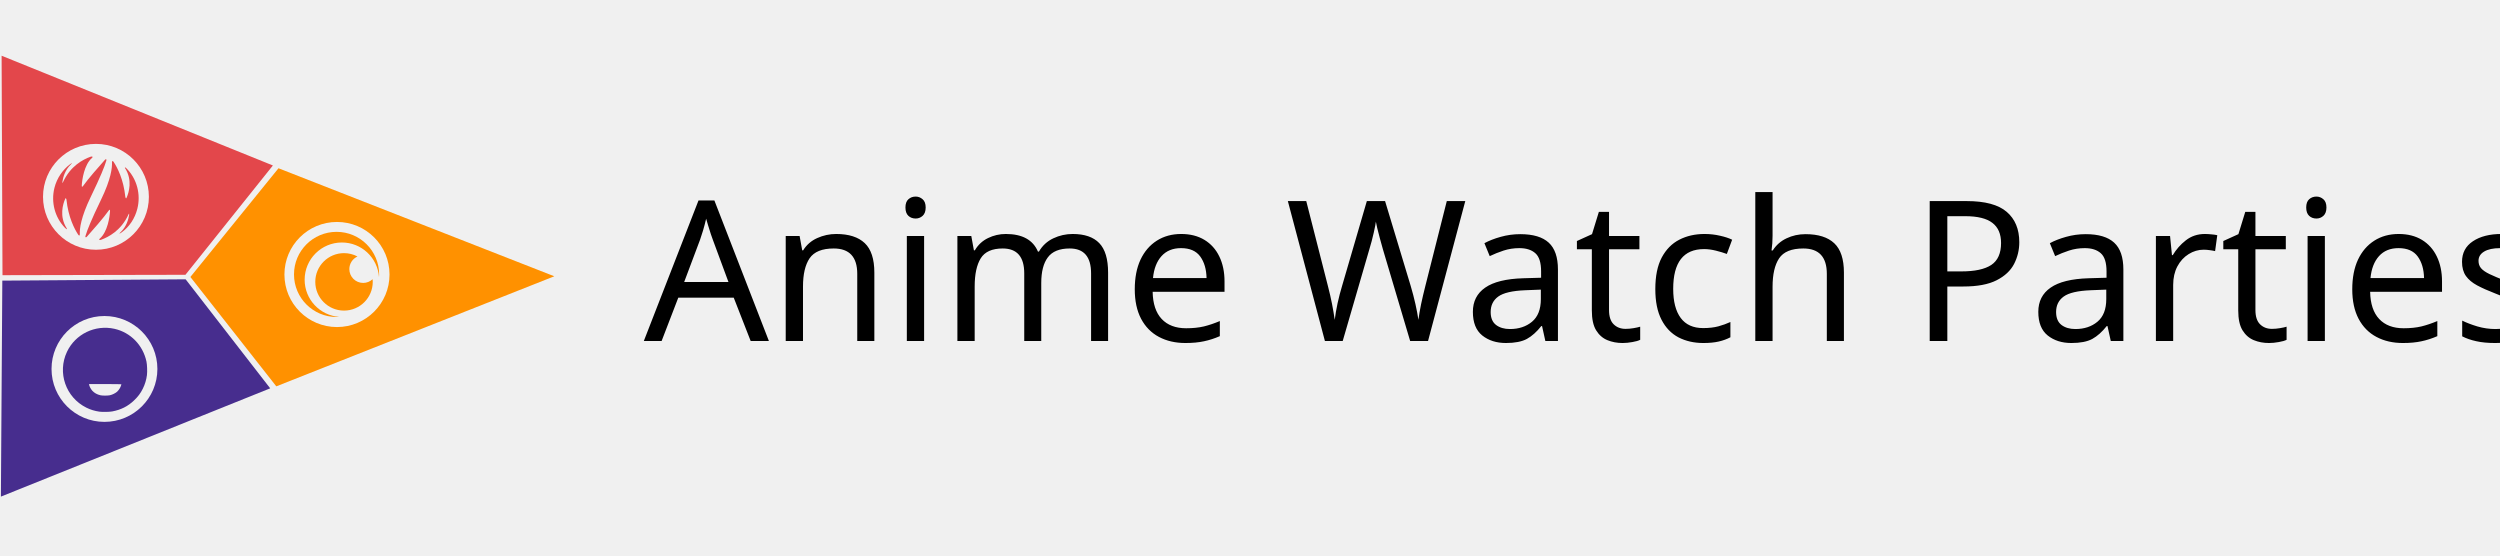
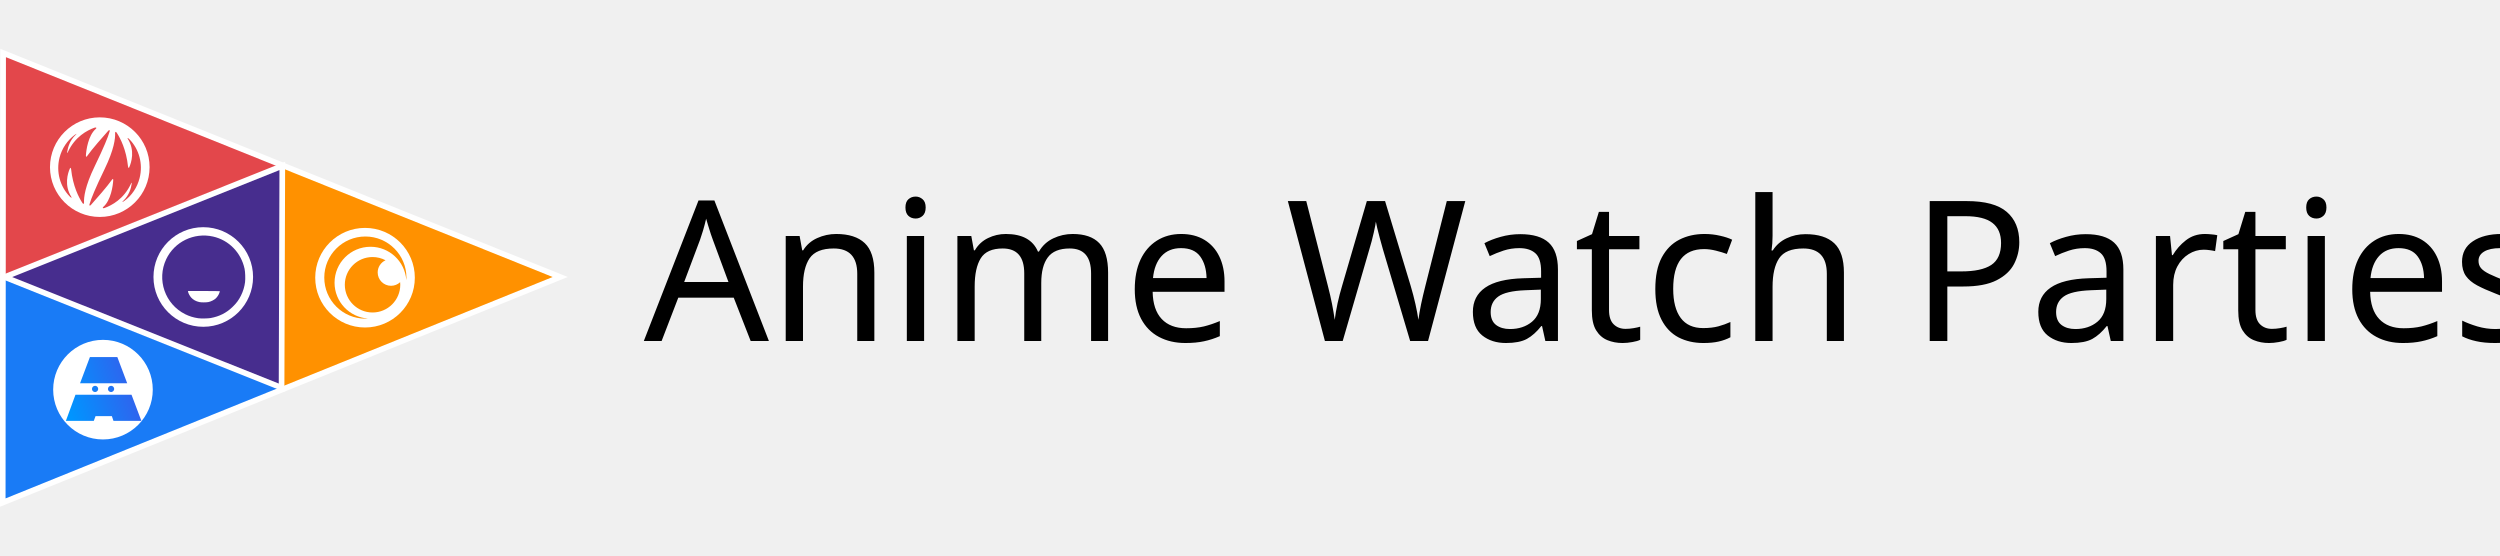
<svg xmlns="http://www.w3.org/2000/svg" id="svg5" version="1.1" viewBox="0 0 450 100" height="100mm" width="450mm">
-   <defs id="defs2" />
-   <g id="layer2" style="display:inline">
-     <path id="path54683" style="fill:#e3474b;fill-opacity:1;stroke-width:0.133" d="M 0.289,10.031 0.449,49.533 33.378,49.463 49.119,29.785 Z M 17.271,25.9 a 9.528,9.528 0 0 1 9.528,9.528 9.528,9.528 0 0 1 -9.528,9.528 9.528,9.528 0 0 1 -9.528,-9.528 9.528,9.528 0 0 1 9.528,-9.528 z" />
-     <path id="path54681" style="fill:#ff9100;fill-opacity:1;stroke-width:0.504" d="m 189.459,114.467 -59.936,73.961 58.451,74.406 189.127,-74.873 z M 229.25,151 A 35.75,35.75 0 0 1 265,186.75 35.75,35.75 0 0 1 229.25,222.5 35.75,35.75 0 0 1 193.5,186.75 35.75,35.75 0 0 1 229.25,151 Z" transform="scale(0.2645833)" />
-     <path id="path469" style="fill:#472d8e;fill-opacity:1;stroke-width:0.133" d="M 33.413,50.275 0.418,50.514 0.162,89.388 48.636,69.9 Z m -14.61,6.607 a 9.528,9.528 0 0 1 9.528,9.528 9.528,9.528 0 0 1 -9.528,9.528 9.528,9.528 0 0 1 -9.528,-9.528 9.528,9.528 0 0 1 9.528,-9.528 z" />
-   </g>
+   <defs id="defs2">
+     <linearGradient id="a-3" x1="3.36" y1="40.61" x2="126.63" y2="4.38" gradientUnits="userSpaceOnUse" gradientTransform="matrix(0.5066697,0,0,0.5066697,175.716,29.69848)">
+       <stop offset="0" stop-color="#0095ff" id="stop2-6" />
+       <stop offset=".69" stop-color="#5c35de" id="stop4-7" />
+       <stop offset=".99" stop-color="#5c00ff" id="stop6-5" />
+       <stop offset="1" stop-color="#5c00ff" id="stop8-3" />
+     </linearGradient>
+   </defs>
+   <g id="layer2" style="display:inline" />
  <g id="layer1" style="display:inline">
    <path style="fill:#000000;stroke-width:0.315" id="path104326" d="" />
-     <g id="g104457" transform="matrix(0.3831128,0,0,0.3831128,51.38729,40.20039)">
-       <path fill="#ff9100" d="M 9,26.5 C 9,16.835 16.835,9 26.5,9 35.743,9 43.293,16.171 43.937,25.25 43.963,24.834 44,24.422 44,24 44,12.954 35.046,4 24,4 12.954,4 4,12.954 4,24 c 0,11.046 8.954,20 20,20 0.422,0 0.834,-0.037 1.25,-0.063 C 16.171,43.293 9,35.743 9,26.5 Z" id="path104445" />
-       <path fill="#ff9100" d="M 36.5,28 A 6.5,6.5 0 0 1 30,21.5 6.496,6.496 0 0 1 33.829,15.579 13.429,13.429 0 0 0 27.5,14 C 20.044,14 14,20.044 14,27.5 14,34.956 20.044,41 27.5,41 34.956,41 41,34.956 41,27.5 41,27.075 40.975,26.656 40.936,26.241 A 6.469,6.469 0 0 1 36.5,28 Z" id="path104447" />
-     </g>
-     <path d="M 17.905,74.101 C 17.04,73.977 16.282,73.744 15.541,73.376 11.829,71.528 10.284,67.072 12.057,63.321 c 1.506,-3.188 5.066,-4.913 8.537,-4.136 2.904,0.65 5.132,2.927 5.77,5.897 0.119,0.554 0.164,1.816 0.087,2.432 -0.106,0.844 -0.358,1.676 -0.745,2.452 -0.415,0.834 -0.834,1.394 -1.571,2.102 -1.112,1.069 -2.362,1.699 -3.953,1.993 -0.493,0.091 -1.765,0.113 -2.277,0.039 z m 1.856,-2.953 c 0.45,-0.089 1.054,-0.388 1.342,-0.664 0.284,-0.273 0.542,-0.67 0.659,-1.014 0.05,-0.147 0.09,-0.283 0.09,-0.302 0,-0.019 -1.31,-0.035 -2.912,-0.035 h -2.912 l 0.026,0.163 c 0.042,0.261 0.316,0.767 0.561,1.036 0.376,0.413 0.866,0.683 1.484,0.819 0.363,0.08 1.253,0.079 1.661,-0.002 z" fill="#472d8e" id="path104699" style="stroke-width:0.057" />
-     <g style="fill:#e3474b" id="g104800" transform="matrix(0.1585526,0,0,0.1585526,93.51797,-6.676792)">
-       <path d="m -510.2,228.5 c -8.4,6.3 -15,15.7 -17.8,26.8 -4.2,16.7 0.7,33.8 11.8,45.3 0,0 2.1,2.1 2.4,1.7 0,0 0,0 -0.3,-1 -8.7,-13.6 -4.2,-27.9 -1.7,-33.4 0.3,-1 0.7,-0.7 0.7,-0.7 0.3,0 0.7,1.4 0.7,1.4 2.1,20.2 9.1,33.4 13.2,39.7 0,0 1,1.7 1.7,1 0,0 0.3,-0.3 0.3,-1.4 -0.3,-5.9 1,-18.8 12.5,-42.5 10.8,-22.3 15.7,-34.5 17.4,-40.4 0,0 0.7,-1.7 0,-2.1 0,0 -0.7,-0.3 -1.7,1 -5.9,6.6 -18.8,21.2 -24.7,29.6 0,0 -0.7,0.7 -1,0.7 0,0 -0.3,0 -0.3,-1.4 0.3,-6.6 2.8,-23.7 11.5,-31.3 0,0 1,-0.7 0.7,-1.4 0,0 -0.3,-0.7 -2.4,0 -8.4,3.1 -22.6,10.4 -31,28.6 0,0 -0.3,1 -0.7,1 0,0 -0.3,0 0,-1.7 0.7,-4.5 2.8,-12.9 9.8,-19.5 0,0 1.4,-1.4 1,-1.4 0.3,0 -0.1,0 -2.1,1.4 z" id="path104788" />
-       <path d="m -451.7,305.9 c 8.7,-6.3 15,-15.7 17.8,-26.8 4.2,-16.7 -0.7,-33.8 -11.8,-45.3 0,0 -2.1,-2.1 -2.4,-1.7 0,0 0,0 0.3,1 8.7,13.6 4.2,27.9 1.7,33.4 -0.3,1 -0.7,0.7 -0.7,0.7 -0.3,0 -0.7,-1.4 -0.7,-1.4 -2.1,-20.2 -9.1,-33.4 -13.2,-39.7 0,0 -1,-1.7 -1.7,-1 0,0 -0.3,0.3 -0.3,1.4 0.3,5.9 -1,18.8 -12.5,42.5 -10.8,22.3 -15.7,34.5 -17.4,40.4 0,0 -0.7,1.7 0,2.1 0,0 0.7,0.3 1.7,-1 5.9,-6.6 18.8,-21.2 24.7,-29.6 0,0 0.7,-0.7 1,-0.7 0,0 0.3,0 0.3,1.4 -0.3,6.6 -2.8,23.7 -11.5,31.3 0,0 -1,0.7 -0.7,1.4 0,0 0.3,0.7 2.1,0 8.4,-3.1 22.6,-10.4 31,-28.6 0,0 0.3,-1 0.7,-1 0,0 0.3,0 0,1.7 -0.7,4.5 -2.8,12.9 -9.8,19.5 0,0 -1.4,1.4 -1,1.4 0.3,0 0.3,0 2.4,-1.4 z" id="path104790" />
-     </g>
    <text xml:space="preserve" style="font-style:normal;font-weight:normal;font-size:35.278px;line-height:1.25;font-family:sans-serif;fill:#000000;fill-opacity:1;stroke:none;stroke-width:0.265" x="115.887" y="61.383" id="text6510">
      <tspan id="tspan6508" style="font-size:35.278px;stroke-width:0.265" x="115.887" y="61.383">Anime Watch Parties</tspan>
    </text>
+     <path style="fill:#e3474b;fill-opacity:1;stroke:none;stroke-width:0.135px;stroke-linecap:butt;stroke-linejoin:miter;stroke-opacity:0" d="M 0.562,9.541 50.814,29.863 0.827,49.869 Z" id="path180" />
+     <path style="fill:#ff9100;fill-opacity:1;stroke:none;stroke-width:0.135px;stroke-linecap:butt;stroke-linejoin:miter;stroke-opacity:1" d="M 50.814,29.863 100.834,49.858 50.682,69.788 Z" id="path182" />
+     <path style="fill:#472d8e;fill-opacity:1;stroke:none;stroke-width:0.135px;stroke-linecap:butt;stroke-linejoin:miter;stroke-opacity:1" d="M 50.814,29.863 0.827,49.869 50.682,69.788 Z" id="path184" />
+     <path style="fill:#197bf6;fill-opacity:1;stroke:none;stroke-width:0.135px;stroke-linecap:butt;stroke-linejoin:miter;stroke-opacity:1" d="M 0.827,49.869 0.49,90.468 50.682,69.788 Z" id="path186" />
+     <circle style="fill:#ffffff;fill-opacity:1;stroke-width:0.815" id="path53934" cx="17.962" cy="30.088" r="8.964" />
+     <circle style="fill:#ffffff;fill-opacity:1;stroke-width:0.815" id="path53934-3" cx="18.535" cy="70.138" r="8.964" />
+     <circle style="fill:#ffffff;fill-opacity:1;stroke-width:0.815" id="path53934-6" cx="36.589" cy="49.858" r="8.964" />
+     <circle style="fill:#ffffff;fill-opacity:1;stroke-width:0.815" id="path53934-7" cx="65.705" cy="49.986" r="8.964" />
+     <g style="display:inline;fill:#e3474b" id="g104800-3" transform="matrix(0.1532339,0,0,0.1532339,91.62013,-10.72853)">
+       <path d="m -510.2,228.5 c -8.4,6.3 -15,15.7 -17.8,26.8 -4.2,16.7 0.7,33.8 11.8,45.3 0,0 2.1,2.1 2.4,1.7 0,0 0,0 -0.3,-1 -8.7,-13.6 -4.2,-27.9 -1.7,-33.4 0.3,-1 0.7,-0.7 0.7,-0.7 0.3,0 0.7,1.4 0.7,1.4 2.1,20.2 9.1,33.4 13.2,39.7 0,0 1,1.7 1.7,1 0,0 0.3,-0.3 0.3,-1.4 -0.3,-5.9 1,-18.8 12.5,-42.5 10.8,-22.3 15.7,-34.5 17.4,-40.4 0,0 0.7,-1.7 0,-2.1 0,0 -0.7,-0.3 -1.7,1 -5.9,6.6 -18.8,21.2 -24.7,29.6 0,0 -0.7,0.7 -1,0.7 0,0 -0.3,0 -0.3,-1.4 0.3,-6.6 2.8,-23.7 11.5,-31.3 0,0 1,-0.7 0.7,-1.4 0,0 -0.3,-0.7 -2.4,0 -8.4,3.1 -22.6,10.4 -31,28.6 0,0 -0.3,1 -0.7,1 0,0 -0.3,0 0,-1.7 0.7,-4.5 2.8,-12.9 9.8,-19.5 0,0 1.4,-1.4 1,-1.4 0.3,0 -0.1,0 -2.1,1.4 z" id="path104788-6" />
+       <path d="m -451.7,305.9 c 8.7,-6.3 15,-15.7 17.8,-26.8 4.2,-16.7 -0.7,-33.8 -11.8,-45.3 0,0 -2.1,-2.1 -2.4,-1.7 0,0 0,0 0.3,1 8.7,13.6 4.2,27.9 1.7,33.4 -0.3,1 -0.7,0.7 -0.7,0.7 -0.3,0 -0.7,-1.4 -0.7,-1.4 -2.1,-20.2 -9.1,-33.4 -13.2,-39.7 0,0 -1,-1.7 -1.7,-1 0,0 -0.3,0.3 -0.3,1.4 0.3,5.9 -1,18.8 -12.5,42.5 -10.8,22.3 -15.7,34.5 -17.4,40.4 0,0 -0.7,1.7 0,2.1 0,0 0.7,0.3 1.7,-1 5.9,-6.6 18.8,-21.2 24.7,-29.6 0,0 0.7,-0.7 1,-0.7 0,0 0.3,0 0.3,1.4 -0.3,6.6 -2.8,23.7 -11.5,31.3 0,0 -1,0.7 -0.7,1.4 0,0 0.3,0.7 2.1,0 8.4,-3.1 22.6,-10.4 31,-28.6 0,0 0.3,-1 0.7,-1 0,0 0.3,0 0,1.7 -0.7,4.5 -2.8,12.9 -9.8,19.5 0,0 -1.4,1.4 -1,1.4 0.3,0 0.3,0 2.4,-1.4 z" id="path104790-7" />
+     </g>
+     <path d="m 35.685,57.282 c -0.853,-0.123 -1.601,-0.352 -2.33,-0.715 -3.66,-1.821 -5.183,-6.214 -3.436,-9.913 1.485,-3.143 4.995,-4.844 8.416,-4.078 2.863,0.641 5.06,2.886 5.689,5.814 0.117,0.546 0.162,1.791 0.086,2.398 -0.104,0.832 -0.353,1.652 -0.735,2.418 -0.41,0.822 -0.822,1.375 -1.549,2.073 -1.096,1.054 -2.328,1.675 -3.897,1.965 -0.486,0.09 -1.74,0.111 -2.245,0.039 z m 1.83,-2.912 c 0.444,-0.088 1.039,-0.383 1.323,-0.655 0.28,-0.269 0.535,-0.66 0.649,-1 0.049,-0.145 0.089,-0.279 0.089,-0.298 0,-0.019 -1.292,-0.035 -2.871,-0.035 h -2.871 l 0.026,0.16 c 0.042,0.258 0.312,0.757 0.553,1.021 0.371,0.407 0.853,0.673 1.463,0.808 0.358,0.079 1.235,0.078 1.637,-0.002 z" fill="#472d8e" id="path104699-5" style="display:inline;stroke-width:0.057" />
+     <g data-name="Calque 2" id="g15" transform="matrix(0.05437702,0,0,0.05437702,-36.75518,112.0558)">
+       <g data-name="Calque 2" id="g15-5" transform="matrix(9.690496,0,0,9.690496,-808.783,-1166.489)">
+         <path d="m 191.149,39.513 c 0.943,0 1.416,1.141 0.749,1.808 -0.667,0.667 -1.808,0.195 -1.808,-0.749 0.008,-0.581 0.478,-1.051 1.059,-1.059 z m -5.462,0 c 0.943,0 1.416,1.141 0.749,1.808 -0.667,0.667 -1.808,0.195 -1.808,-0.749 0.008,-0.581 0.478,-1.051 1.059,-1.059 z m 10.98,-0.861 h -16.112 l 3.369,-8.953 h 9.373 z m 4.839,12.834 h -9.536 l -0.547,-1.621 h -5.573 l -0.593,1.621 h -9.541 l 3.278,-8.933 h 19.142 z" fill="url(#a)" data-name="Calque 1" id="path13" style="fill:url(#a-3);stroke-width:0.507" />
+       </g>
+     </g>
+     <g id="g104457-3" transform="matrix(0.369704,0,0,0.369704,56.89124,41.09089)" style="display:inline">
+       <path fill="#ff9100" d="M 9,26.5 C 9,16.835 16.835,9 26.5,9 35.743,9 43.293,16.171 43.937,25.25 43.963,24.834 44,24.422 44,24 44,12.954 35.046,4 24,4 12.954,4 4,12.954 4,24 c 0,11.046 8.954,20 20,20 0.422,0 0.834,-0.037 1.25,-0.063 C 16.171,43.293 9,35.743 9,26.5 Z" id="path104445-5" />
+       <path fill="#ff9100" d="M 36.5,28 A 6.5,6.5 0 0 1 30,21.5 6.496,6.496 0 0 1 33.829,15.579 13.429,13.429 0 0 0 27.5,14 C 20.044,14 14,20.044 14,27.5 14,34.956 20.044,41 27.5,41 34.956,41 41,34.956 41,27.5 41,27.075 40.975,26.656 40.936,26.241 A 6.469,6.469 0 0 1 36.5,28 Z" id="path104447-6" />
+     </g>
+     <path style="fill:none;stroke:#ffffff;stroke-width:1.017px;stroke-linecap:butt;stroke-linejoin:miter;stroke-opacity:1" d="M 0.562,9.541 100.834,49.858 0.49,90.468 Z" id="path81875" />
+     <path style="fill:none;stroke:#ffffff;stroke-width:1.017px;stroke-linecap:butt;stroke-linejoin:miter;stroke-opacity:1" d="M 0.827,49.869 50.814,29.863 50.682,69.788 Z" id="path83495" />
  </g>
</svg>
